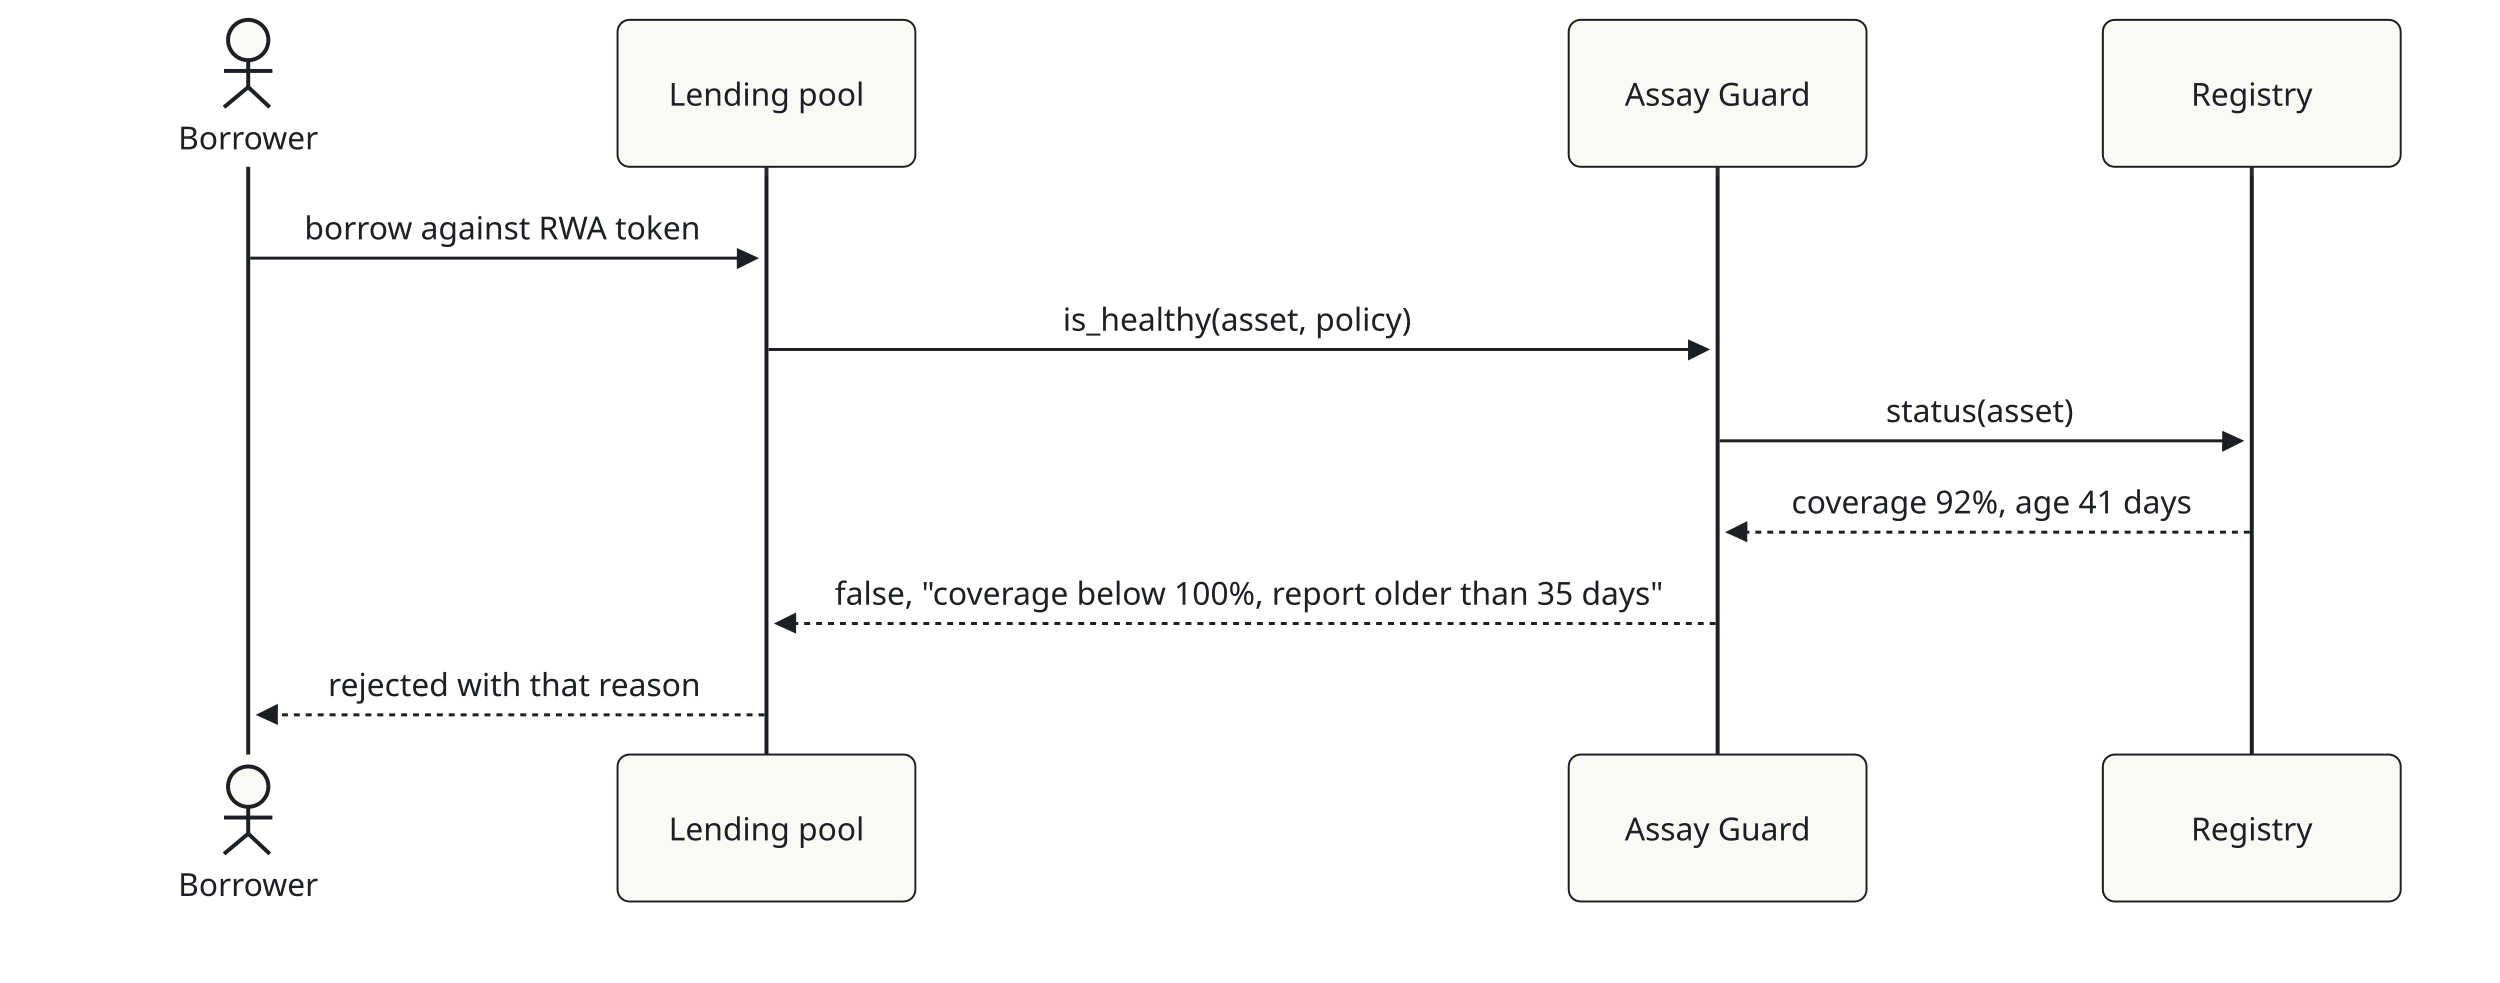
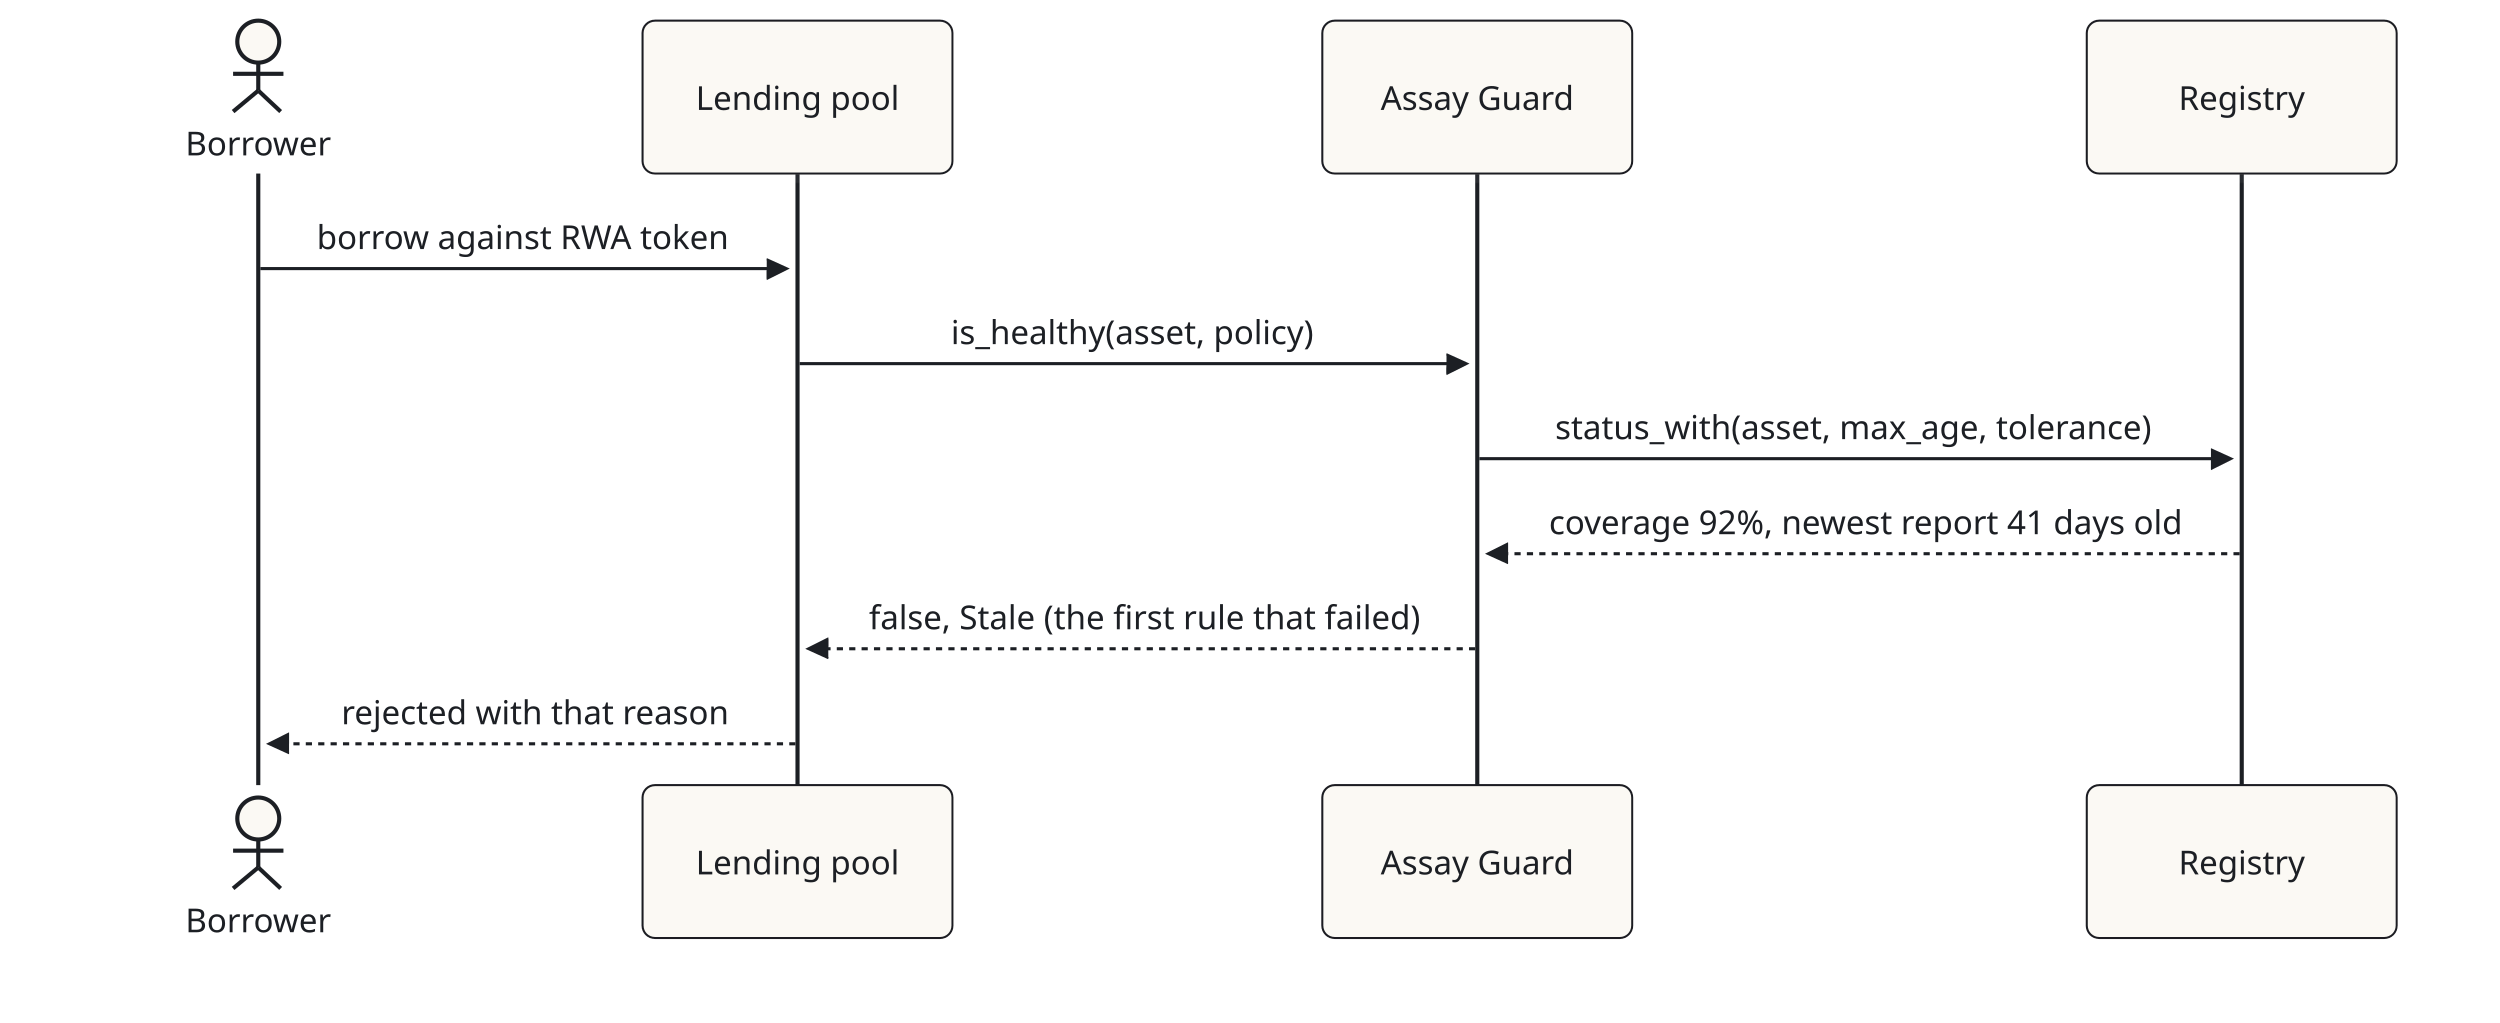
- <svg xmlns="http://www.w3.org/2000/svg" id="architecture_4_svg" width="100%" style="max-width: 1259px;" viewBox="-50 -10 1259 495" role="graphics-document document" aria-roledescription="sequence">
+ <svg xmlns="http://www.w3.org/2000/svg" id="architecture_4_svg" width="100%" style="max-width: 1210px;" viewBox="-50 -10 1210 495" role="graphics-document document" aria-roledescription="sequence">
  <g>
-     <rect x="1009" y="370" fill="#eaeaea" stroke="#666" width="150" height="74" name="REG" rx="6" ry="6" class="actor actor-bottom" data-look="neo" filter="url(#architecture_4_svg-drop-shadow)" />
-     <text x="1084" y="407" dominant-baseline="central" alignment-baseline="central" class="actor actor-box" style="text-anchor: middle; font-size: 16px; font-weight: 400; font-family: &quot;Public Sans&quot;, system-ui, sans-serif;">
-       <tspan x="1084" dy="0">Registry</tspan>
+     <rect x="960" y="370" fill="#eaeaea" stroke="#666" width="150" height="74" name="REG" rx="6" ry="6" class="actor actor-bottom" data-look="neo" filter="url(#architecture_4_svg-drop-shadow)" />
+     <text x="1035" y="407" dominant-baseline="central" alignment-baseline="central" class="actor actor-box" style="text-anchor: middle; font-size: 16px; font-weight: 400; font-family: &quot;Public Sans&quot;, system-ui, sans-serif;">
+       <tspan x="1035" dy="0">Registry</tspan>
    </text>
  </g>
  <g>
-     <rect x="740" y="370" fill="#eaeaea" stroke="#666" width="150" height="74" name="G" rx="6" ry="6" class="actor actor-bottom" data-look="neo" filter="url(#architecture_4_svg-drop-shadow)" />
-     <text x="815" y="407" dominant-baseline="central" alignment-baseline="central" class="actor actor-box" style="text-anchor: middle; font-size: 16px; font-weight: 400; font-family: &quot;Public Sans&quot;, system-ui, sans-serif;">
-       <tspan x="815" dy="0">Assay Guard</tspan>
+     <rect x="590" y="370" fill="#eaeaea" stroke="#666" width="150" height="74" name="G" rx="6" ry="6" class="actor actor-bottom" data-look="neo" filter="url(#architecture_4_svg-drop-shadow)" />
+     <text x="665" y="407" dominant-baseline="central" alignment-baseline="central" class="actor actor-box" style="text-anchor: middle; font-size: 16px; font-weight: 400; font-family: &quot;Public Sans&quot;, system-ui, sans-serif;">
+       <tspan x="665" dy="0">Assay Guard</tspan>
    </text>
  </g>
  <g>
    <rect x="261" y="370" fill="#eaeaea" stroke="#666" width="150" height="74" name="P" rx="6" ry="6" class="actor actor-bottom" data-look="neo" filter="url(#architecture_4_svg-drop-shadow)" />
    <text x="336" y="407" dominant-baseline="central" alignment-baseline="central" class="actor actor-box" style="text-anchor: middle; font-size: 16px; font-weight: 400; font-family: &quot;Public Sans&quot;, system-ui, sans-serif;">
      <tspan x="336" dy="0">Lending pool</tspan>
    </text>
  </g>
  <g />
  <g>
-     <line id="actor10" x1="1084" y1="74" x2="1084" y2="370" class="actor-line 200" stroke-width="0.5px" stroke="#999" name="REG" data-et="life-line" data-id="REG" />
+     <line id="actor10" x1="1035" y1="74" x2="1035" y2="370" class="actor-line 200" stroke-width="0.5px" stroke="#999" name="REG" data-et="life-line" data-id="REG" />
    <g id="root-10" data-look="neo" data-et="participant" data-type="participant" data-id="REG">
-       <rect x="1009" y="0" fill="#eaeaea" stroke="#666" width="150" height="74" name="REG" rx="6" ry="6" class="actor actor-top" data-look="neo" filter="url(#architecture_4_svg-drop-shadow)" />
-       <text x="1084" y="37" dominant-baseline="central" alignment-baseline="central" class="actor actor-box" style="text-anchor: middle; font-size: 16px; font-weight: 400; font-family: &quot;Public Sans&quot;, system-ui, sans-serif;">
-         <tspan x="1084" dy="0">Registry</tspan>
+       <rect x="960" y="0" fill="#eaeaea" stroke="#666" width="150" height="74" name="REG" rx="6" ry="6" class="actor actor-top" data-look="neo" filter="url(#architecture_4_svg-drop-shadow)" />
+       <text x="1035" y="37" dominant-baseline="central" alignment-baseline="central" class="actor actor-box" style="text-anchor: middle; font-size: 16px; font-weight: 400; font-family: &quot;Public Sans&quot;, system-ui, sans-serif;">
+         <tspan x="1035" dy="0">Registry</tspan>
      </text>
    </g>
  </g>
  <g>
-     <line id="actor9" x1="815" y1="74" x2="815" y2="370" class="actor-line 200" stroke-width="0.5px" stroke="#999" name="G" data-et="life-line" data-id="G" />
+     <line id="actor9" x1="665" y1="74" x2="665" y2="370" class="actor-line 200" stroke-width="0.5px" stroke="#999" name="G" data-et="life-line" data-id="G" />
    <g id="root-9" data-look="neo" data-et="participant" data-type="participant" data-id="G">
-       <rect x="740" y="0" fill="#eaeaea" stroke="#666" width="150" height="74" name="G" rx="6" ry="6" class="actor actor-top" data-look="neo" filter="url(#architecture_4_svg-drop-shadow)" />
-       <text x="815" y="37" dominant-baseline="central" alignment-baseline="central" class="actor actor-box" style="text-anchor: middle; font-size: 16px; font-weight: 400; font-family: &quot;Public Sans&quot;, system-ui, sans-serif;">
-         <tspan x="815" dy="0">Assay Guard</tspan>
+       <rect x="590" y="0" fill="#eaeaea" stroke="#666" width="150" height="74" name="G" rx="6" ry="6" class="actor actor-top" data-look="neo" filter="url(#architecture_4_svg-drop-shadow)" />
+       <text x="665" y="37" dominant-baseline="central" alignment-baseline="central" class="actor actor-box" style="text-anchor: middle; font-size: 16px; font-weight: 400; font-family: &quot;Public Sans&quot;, system-ui, sans-serif;">
+         <tspan x="665" dy="0">Assay Guard</tspan>
      </text>
    </g>
  </g>
  <g>
    <line id="actor8" x1="336" y1="74" x2="336" y2="370" class="actor-line 200" stroke-width="0.5px" stroke="#999" name="P" data-et="life-line" data-id="P" />
    <g id="root-8" data-look="neo" data-et="participant" data-type="participant" data-id="P">
      <rect x="261" y="0" fill="#eaeaea" stroke="#666" width="150" height="74" name="P" rx="6" ry="6" class="actor actor-top" data-look="neo" filter="url(#architecture_4_svg-drop-shadow)" />
      <text x="336" y="37" dominant-baseline="central" alignment-baseline="central" class="actor actor-box" style="text-anchor: middle; font-size: 16px; font-weight: 400; font-family: &quot;Public Sans&quot;, system-ui, sans-serif;">
        <tspan x="336" dy="0">Lending pool</tspan>
      </text>
    </g>
  </g>
  <g>
    <line id="actor7" x1="75" y1="74" x2="75" y2="370" class="actor-line 200" stroke-width="0.5px" stroke="#999" name="U" data-et="life-line" data-id="U" />
  </g>
  <style>#architecture_4_svg{font-family:Public Sans,system-ui,sans-serif;font-size:16px;fill:#1c1f24;}@keyframes edge-animation-frame{from{stroke-dashoffset:0;}}@keyframes dash{to{stroke-dashoffset:0;}}#architecture_4_svg .edge-animation-slow{stroke-dasharray:9,5!important;stroke-dashoffset:900;animation:dash 50s linear infinite;stroke-linecap:round;}#architecture_4_svg .edge-animation-fast{stroke-dasharray:9,5!important;stroke-dashoffset:900;animation:dash 20s linear infinite;stroke-linecap:round;}#architecture_4_svg .error-icon{fill:#f4f1ea;}#architecture_4_svg .error-text{fill:#0b0e15;stroke:#0b0e15;}#architecture_4_svg .edge-thickness-normal{stroke-width:1px;}#architecture_4_svg .edge-thickness-thick{stroke-width:3.5px;}#architecture_4_svg .edge-pattern-solid{stroke-dasharray:0;}#architecture_4_svg .edge-thickness-invisible{stroke-width:0;fill:none;}#architecture_4_svg .edge-pattern-dashed{stroke-dasharray:3;}#architecture_4_svg .edge-pattern-dotted{stroke-dasharray:2;}#architecture_4_svg .marker{fill:#4e535a;stroke:#4e535a;}#architecture_4_svg .marker.cross{stroke:#4e535a;}#architecture_4_svg svg{font-family:Public Sans,system-ui,sans-serif;font-size:16px;}#architecture_4_svg p{margin:0;}#architecture_4_svg .actor{stroke:#1c1f24;fill:#fbf9f4;stroke-width:1;}#architecture_4_svg rect.actor.outer-path[data-look="neo"]{filter:drop-shadow( 1px 2px 2px rgba(185,185,185,1));}#architecture_4_svg rect.note[data-look="neo"]{stroke:#a8792b;fill:#ebe6db;filter:drop-shadow( 1px 2px 2px rgba(185,185,185,1));}#architecture_4_svg text.actor&gt;tspan{fill:#1c1f24;stroke:none;}#architecture_4_svg .actor-line{stroke:#1c1f24;}#architecture_4_svg .innerArc{stroke-width:1.5;stroke-dasharray:none;}#architecture_4_svg .messageLine0{stroke-width:1.5;stroke-dasharray:none;stroke:#1c1f24;}#architecture_4_svg .messageLine1{stroke-width:1.5;stroke-dasharray:2,2;stroke:#1c1f24;}#architecture_4_svg [id$="-arrowhead"] path{fill:#1c1f24;stroke:#1c1f24;}#architecture_4_svg .sequenceNumber{fill:#b1aca5;}#architecture_4_svg [id$="-sequencenumber"]{fill:#1c1f24;}#architecture_4_svg [id$="-crosshead"] path{fill:#1c1f24;stroke:#1c1f24;}#architecture_4_svg .messageText{fill:#1c1f24;stroke:none;}#architecture_4_svg .labelBox{stroke:#1c1f24;fill:#fbf9f4;filter:drop-shadow( 1px 2px 2px rgba(185,185,185,1));}#architecture_4_svg .labelText,#architecture_4_svg .labelText&gt;tspan{fill:#1c1f24;stroke:none;}#architecture_4_svg .loopText,#architecture_4_svg .loopText&gt;tspan{fill:#1c1f24;stroke:none;}#architecture_4_svg .sectionTitle,#architecture_4_svg .sectionTitle&gt;tspan{fill:#1c1f24;stroke:none;}#architecture_4_svg .loopLine{stroke-width:2px;stroke-dasharray:2,2;stroke:#1c1f24;fill:#1c1f24;}#architecture_4_svg .note{stroke:#a8792b;fill:#ebe6db;}#architecture_4_svg .noteText,#architecture_4_svg .noteText&gt;tspan{fill:#1c1f24;stroke:none;}#architecture_4_svg .activation0{fill:#ebe6db;stroke:hsl(41.25, 28.571%, 79.02%);}#architecture_4_svg .activation1{fill:#ebe6db;stroke:hsl(41.25, 28.571%, 79.02%);}#architecture_4_svg .activation2{fill:#ebe6db;stroke:hsl(41.25, 28.571%, 79.02%);}#architecture_4_svg .actorPopupMenu{position:absolute;}#architecture_4_svg .actorPopupMenuPanel{position:absolute;fill:#fbf9f4;box-shadow:0px 8px 16px 0px rgba(0,0,0,0.2);filter:drop-shadow(3px 5px 2px rgb(0 0 0 / 0.4));}#architecture_4_svg .actor-man circle,#architecture_4_svg line{fill:#fbf9f4;stroke-width:2px;}#architecture_4_svg g rect.rect{filter:drop-shadow( 1px 2px 2px rgba(185,185,185,1));stroke:#1c1f24;}#architecture_4_svg .node .neo-node{stroke:#1c1f24;}#architecture_4_svg [data-look="neo"].node rect,#architecture_4_svg [data-look="neo"].cluster rect,#architecture_4_svg [data-look="neo"].node polygon{stroke:url(#architecture_4_svg-gradient);filter:drop-shadow( 1px 2px 2px rgba(185,185,185,1));}#architecture_4_svg [data-look="neo"].swimlane.cluster rect{filter:none;}#architecture_4_svg [data-look="neo"].node path{stroke:url(#architecture_4_svg-gradient);stroke-width:1px;}#architecture_4_svg [data-look="neo"].node .outer-path{filter:drop-shadow( 1px 2px 2px rgba(185,185,185,1));}#architecture_4_svg [data-look="neo"].node .neo-line path{stroke:#1c1f24;filter:none;}#architecture_4_svg [data-look="neo"].node circle{stroke:url(#architecture_4_svg-gradient);filter:drop-shadow( 1px 2px 2px rgba(185,185,185,1));}#architecture_4_svg [data-look="neo"].node circle .state-start{fill:#000000;}#architecture_4_svg [data-look="neo"].icon-shape .icon{fill:url(#architecture_4_svg-gradient);filter:drop-shadow( 1px 2px 2px rgba(185,185,185,1));}#architecture_4_svg [data-look="neo"].icon-shape .icon-neo path{stroke:url(#architecture_4_svg-gradient);filter:drop-shadow( 1px 2px 2px rgba(185,185,185,1));}#architecture_4_svg :root{--mermaid-font-family:Public Sans,system-ui,sans-serif;}</style>
  <g />
  <defs>
    <symbol id="architecture_4_svg-computer" width="24" height="24">
      <path transform="scale(.5)" d="M2 2v13h20v-13h-20zm18 11h-16v-9h16v9zm-10.228 6l.466-1h3.524l.467 1h-4.457zm14.228 3h-24l2-6h2.104l-1.33 4h18.45l-1.297-4h2.073l2 6zm-5-10h-14v-7h14v7z" />
    </symbol>
  </defs>
  <defs>
    <symbol id="architecture_4_svg-database" fill-rule="evenodd" clip-rule="evenodd">
      <path transform="scale(.5)" d="M12.258.001l.256.004.255.005.253.008.251.01.249.012.247.015.246.016.242.019.241.02.239.023.236.024.233.027.231.028.229.031.225.032.223.034.22.036.217.038.214.04.211.041.208.043.205.045.201.046.198.048.194.05.191.051.187.053.183.054.18.056.175.057.172.059.168.06.163.061.16.063.155.064.15.066.074.033.073.033.071.034.07.034.069.035.068.035.067.035.066.035.064.036.064.036.062.036.06.036.06.037.058.037.058.037.055.038.055.038.053.038.052.038.051.039.05.039.048.039.047.039.045.04.044.04.043.04.041.04.04.041.039.041.037.041.036.041.034.041.033.042.032.042.03.042.029.042.027.042.026.043.024.043.023.043.021.043.02.043.018.044.017.043.015.044.013.044.012.044.011.045.009.044.007.045.006.045.004.045.002.045.001.045v17l-.001.045-.002.045-.004.045-.006.045-.007.045-.009.044-.011.045-.012.044-.013.044-.015.044-.017.043-.018.044-.02.043-.021.043-.023.043-.024.043-.026.043-.027.042-.029.042-.03.042-.032.042-.033.042-.034.041-.036.041-.037.041-.039.041-.04.041-.041.04-.043.04-.044.04-.045.04-.047.039-.048.039-.05.039-.051.039-.052.038-.053.038-.055.038-.055.038-.058.037-.058.037-.06.037-.06.036-.062.036-.064.036-.064.036-.066.035-.067.035-.068.035-.069.035-.07.034-.071.034-.073.033-.074.033-.15.066-.155.064-.16.063-.163.061-.168.06-.172.059-.175.057-.18.056-.183.054-.187.053-.191.051-.194.05-.198.048-.201.046-.205.045-.208.043-.211.041-.214.04-.217.038-.22.036-.223.034-.225.032-.229.031-.231.028-.233.027-.236.024-.239.023-.241.02-.242.019-.246.016-.247.015-.249.012-.251.01-.253.008-.255.005-.256.004-.258.001-.258-.001-.256-.004-.255-.005-.253-.008-.251-.01-.249-.012-.247-.015-.245-.016-.243-.019-.241-.02-.238-.023-.236-.024-.234-.027-.231-.028-.228-.031-.226-.032-.223-.034-.22-.036-.217-.038-.214-.04-.211-.041-.208-.043-.204-.045-.201-.046-.198-.048-.195-.05-.19-.051-.187-.053-.184-.054-.179-.056-.176-.057-.172-.059-.167-.06-.164-.061-.159-.063-.155-.064-.151-.066-.074-.033-.072-.033-.072-.034-.07-.034-.069-.035-.068-.035-.067-.035-.066-.035-.064-.036-.063-.036-.062-.036-.061-.036-.06-.037-.058-.037-.057-.037-.056-.038-.055-.038-.053-.038-.052-.038-.051-.039-.049-.039-.049-.039-.046-.039-.046-.04-.044-.04-.043-.04-.041-.04-.04-.041-.039-.041-.037-.041-.036-.041-.034-.041-.033-.042-.032-.042-.03-.042-.029-.042-.027-.042-.026-.043-.024-.043-.023-.043-.021-.043-.02-.043-.018-.044-.017-.043-.015-.044-.013-.044-.012-.044-.011-.045-.009-.044-.007-.045-.006-.045-.004-.045-.002-.045-.001-.045v-17l.001-.045.002-.045.004-.045.006-.045.007-.045.009-.044.011-.045.012-.044.013-.044.015-.044.017-.043.018-.044.02-.043.021-.043.023-.043.024-.043.026-.043.027-.042.029-.042.03-.042.032-.042.033-.042.034-.041.036-.041.037-.041.039-.041.04-.041.041-.04.043-.04.044-.04.046-.04.046-.039.049-.039.049-.039.051-.039.052-.038.053-.038.055-.038.056-.038.057-.037.058-.037.06-.037.061-.036.062-.036.063-.036.064-.036.066-.035.067-.035.068-.035.069-.035.07-.034.072-.034.072-.033.074-.033.151-.066.155-.064.159-.063.164-.061.167-.06.172-.059.176-.057.179-.056.184-.054.187-.053.19-.051.195-.05.198-.048.201-.046.204-.045.208-.043.211-.041.214-.04.217-.038.22-.036.223-.034.226-.032.228-.031.231-.028.234-.027.236-.024.238-.023.241-.02.243-.019.245-.016.247-.015.249-.012.251-.01.253-.008.255-.005.256-.004.258-.001.258.001zm-9.258 20.499v.01l.001.021.003.021.004.022.005.021.006.022.007.022.009.023.01.022.011.023.012.023.013.023.015.023.016.024.017.023.018.024.019.024.021.024.022.025.023.024.024.025.052.049.056.05.061.051.066.051.07.051.075.051.079.052.084.052.088.052.092.052.097.052.102.051.105.052.11.052.114.051.119.051.123.051.127.05.131.05.135.05.139.048.144.049.147.047.152.047.155.047.16.045.163.045.167.043.171.043.176.041.178.041.183.039.187.039.19.037.194.035.197.035.202.033.204.031.209.03.212.029.216.027.219.025.222.024.226.021.23.02.233.018.236.016.24.015.243.012.246.01.249.008.253.005.256.004.259.001.26-.001.257-.004.254-.005.25-.008.247-.011.244-.012.241-.014.237-.016.233-.018.231-.021.226-.021.224-.024.22-.026.216-.027.212-.028.21-.031.205-.031.202-.034.198-.034.194-.036.191-.037.187-.039.183-.04.179-.04.175-.042.172-.043.168-.044.163-.045.16-.046.155-.046.152-.047.148-.048.143-.049.139-.049.136-.05.131-.05.126-.05.123-.051.118-.052.114-.051.11-.052.106-.052.101-.052.096-.052.092-.052.088-.053.083-.051.079-.052.074-.052.07-.051.065-.051.06-.051.056-.05.051-.05.023-.024.023-.025.021-.024.02-.024.019-.024.018-.024.017-.024.015-.023.014-.024.013-.023.012-.023.01-.023.01-.022.008-.022.006-.022.006-.022.004-.022.004-.021.001-.021.001-.021v-4.127l-.077.055-.08.053-.083.054-.085.053-.087.052-.09.052-.093.051-.095.05-.097.05-.1.049-.102.049-.105.048-.106.047-.109.047-.111.046-.114.045-.115.045-.118.044-.12.043-.122.042-.124.042-.126.041-.128.04-.13.04-.132.038-.134.038-.135.037-.138.037-.139.035-.142.035-.143.034-.144.033-.147.032-.148.031-.15.03-.151.03-.153.029-.154.027-.156.027-.158.026-.159.025-.161.024-.162.023-.163.022-.165.021-.166.02-.167.019-.169.018-.169.017-.171.016-.173.015-.173.014-.175.013-.175.012-.177.011-.178.01-.179.008-.179.008-.181.006-.182.005-.182.004-.184.003-.184.002h-.37l-.184-.002-.184-.003-.182-.004-.182-.005-.181-.006-.179-.008-.179-.008-.178-.01-.176-.011-.176-.012-.175-.013-.173-.014-.172-.015-.171-.016-.17-.017-.169-.018-.167-.019-.166-.02-.165-.021-.163-.022-.162-.023-.161-.024-.159-.025-.157-.026-.156-.027-.155-.027-.153-.029-.151-.03-.15-.03-.148-.031-.146-.032-.145-.033-.143-.034-.141-.035-.14-.035-.137-.037-.136-.037-.134-.038-.132-.038-.13-.04-.128-.04-.126-.041-.124-.042-.122-.042-.12-.044-.117-.043-.116-.045-.113-.045-.112-.046-.109-.047-.106-.047-.105-.048-.102-.049-.1-.049-.097-.05-.095-.05-.093-.052-.09-.051-.087-.052-.085-.053-.083-.054-.08-.054-.077-.054v4.127zm0-5.654v.011l.001.021.003.021.004.021.005.022.006.022.007.022.009.022.01.022.011.023.012.023.013.023.015.024.016.023.017.024.018.024.019.024.021.024.022.024.023.025.024.024.052.05.056.05.061.05.066.051.07.051.075.052.079.051.084.052.088.052.092.052.097.052.102.052.105.052.11.051.114.051.119.052.123.05.127.051.131.05.135.049.139.049.144.048.147.048.152.047.155.046.16.045.163.045.167.044.171.042.176.042.178.04.183.04.187.038.19.037.194.036.197.034.202.033.204.032.209.03.212.028.216.027.219.025.222.024.226.022.23.02.233.018.236.016.24.014.243.012.246.01.249.008.253.006.256.003.259.001.26-.001.257-.003.254-.006.25-.008.247-.01.244-.012.241-.015.237-.016.233-.018.231-.02.226-.022.224-.024.22-.025.216-.027.212-.029.21-.03.205-.032.202-.033.198-.035.194-.036.191-.037.187-.039.183-.039.179-.041.175-.042.172-.043.168-.044.163-.045.16-.045.155-.047.152-.047.148-.048.143-.048.139-.05.136-.049.131-.05.126-.051.123-.051.118-.051.114-.052.11-.052.106-.052.101-.052.096-.052.092-.052.088-.052.083-.052.079-.052.074-.051.07-.052.065-.051.06-.05.056-.051.051-.049.023-.025.023-.024.021-.025.02-.024.019-.024.018-.024.017-.024.015-.023.014-.023.013-.024.012-.022.01-.023.01-.023.008-.022.006-.022.006-.022.004-.021.004-.022.001-.021.001-.021v-4.139l-.077.054-.08.054-.083.054-.085.052-.087.053-.09.051-.093.051-.095.051-.097.05-.1.049-.102.049-.105.048-.106.047-.109.047-.111.046-.114.045-.115.044-.118.044-.12.044-.122.042-.124.042-.126.041-.128.04-.13.039-.132.039-.134.038-.135.037-.138.036-.139.036-.142.035-.143.033-.144.033-.147.033-.148.031-.15.03-.151.03-.153.028-.154.028-.156.027-.158.026-.159.025-.161.024-.162.023-.163.022-.165.021-.166.02-.167.019-.169.018-.169.017-.171.016-.173.015-.173.014-.175.013-.175.012-.177.011-.178.009-.179.009-.179.007-.181.007-.182.005-.182.004-.184.003-.184.002h-.37l-.184-.002-.184-.003-.182-.004-.182-.005-.181-.007-.179-.007-.179-.009-.178-.009-.176-.011-.176-.012-.175-.013-.173-.014-.172-.015-.171-.016-.17-.017-.169-.018-.167-.019-.166-.02-.165-.021-.163-.022-.162-.023-.161-.024-.159-.025-.157-.026-.156-.027-.155-.028-.153-.028-.151-.03-.15-.03-.148-.031-.146-.033-.145-.033-.143-.033-.141-.035-.14-.036-.137-.036-.136-.037-.134-.038-.132-.039-.13-.039-.128-.04-.126-.041-.124-.042-.122-.043-.12-.043-.117-.044-.116-.044-.113-.046-.112-.046-.109-.046-.106-.047-.105-.048-.102-.049-.1-.049-.097-.05-.095-.051-.093-.051-.09-.051-.087-.053-.085-.052-.083-.054-.08-.054-.077-.054v4.139zm0-5.666v.011l.001.02.003.022.004.021.005.022.006.021.007.022.009.023.01.022.011.023.012.023.013.023.015.023.016.024.017.024.018.023.019.024.021.025.022.024.023.024.024.025.052.05.056.05.061.05.066.051.07.051.075.052.079.051.084.052.088.052.092.052.097.052.102.052.105.051.11.052.114.051.119.051.123.051.127.05.131.05.135.05.139.049.144.048.147.048.152.047.155.046.16.045.163.045.167.043.171.043.176.042.178.04.183.04.187.038.19.037.194.036.197.034.202.033.204.032.209.03.212.028.216.027.219.025.222.024.226.021.23.02.233.018.236.017.24.014.243.012.246.01.249.008.253.006.256.003.259.001.26-.001.257-.003.254-.006.25-.008.247-.01.244-.013.241-.014.237-.016.233-.018.231-.02.226-.022.224-.024.22-.025.216-.027.212-.029.21-.03.205-.032.202-.033.198-.035.194-.036.191-.037.187-.039.183-.039.179-.041.175-.042.172-.043.168-.044.163-.045.16-.045.155-.047.152-.047.148-.048.143-.049.139-.049.136-.049.131-.051.126-.05.123-.051.118-.052.114-.051.11-.052.106-.052.101-.052.096-.052.092-.052.088-.052.083-.052.079-.052.074-.052.07-.051.065-.051.06-.051.056-.05.051-.049.023-.025.023-.025.021-.024.02-.024.019-.024.018-.024.017-.024.015-.023.014-.024.013-.023.012-.023.01-.022.01-.023.008-.022.006-.022.006-.022.004-.022.004-.021.001-.021.001-.021v-4.153l-.077.054-.08.054-.083.053-.085.053-.087.053-.09.051-.093.051-.095.051-.097.05-.1.049-.102.048-.105.048-.106.048-.109.046-.111.046-.114.046-.115.044-.118.044-.12.043-.122.043-.124.042-.126.041-.128.04-.13.039-.132.039-.134.038-.135.037-.138.036-.139.036-.142.034-.143.034-.144.033-.147.032-.148.032-.15.03-.151.03-.153.028-.154.028-.156.027-.158.026-.159.024-.161.024-.162.023-.163.023-.165.021-.166.02-.167.019-.169.018-.169.017-.171.016-.173.015-.173.014-.175.013-.175.012-.177.01-.178.01-.179.009-.179.007-.181.006-.182.006-.182.004-.184.003-.184.001-.185.001-.185-.001-.184-.001-.184-.003-.182-.004-.182-.006-.181-.006-.179-.007-.179-.009-.178-.01-.176-.01-.176-.012-.175-.013-.173-.014-.172-.015-.171-.016-.17-.017-.169-.018-.167-.019-.166-.02-.165-.021-.163-.023-.162-.023-.161-.024-.159-.024-.157-.026-.156-.027-.155-.028-.153-.028-.151-.03-.15-.03-.148-.032-.146-.032-.145-.033-.143-.034-.141-.034-.14-.036-.137-.036-.136-.037-.134-.038-.132-.039-.13-.039-.128-.041-.126-.041-.124-.041-.122-.043-.12-.043-.117-.044-.116-.044-.113-.046-.112-.046-.109-.046-.106-.048-.105-.048-.102-.048-.1-.05-.097-.049-.095-.051-.093-.051-.09-.052-.087-.052-.085-.053-.083-.053-.08-.054-.077-.054v4.153zm8.74-8.179l-.257.004-.254.005-.25.008-.247.011-.244.012-.241.014-.237.016-.233.018-.231.021-.226.022-.224.023-.22.026-.216.027-.212.028-.21.031-.205.032-.202.033-.198.034-.194.036-.191.038-.187.038-.183.04-.179.041-.175.042-.172.043-.168.043-.163.045-.16.046-.155.046-.152.048-.148.048-.143.048-.139.049-.136.05-.131.05-.126.051-.123.051-.118.051-.114.052-.11.052-.106.052-.101.052-.096.052-.092.052-.088.052-.083.052-.079.052-.074.051-.07.052-.065.051-.06.05-.056.05-.051.05-.023.025-.023.024-.021.024-.02.025-.019.024-.018.024-.017.023-.015.024-.014.023-.013.023-.012.023-.01.023-.01.022-.008.022-.006.023-.006.021-.004.022-.004.021-.001.021-.001.021.001.021.001.021.004.021.004.022.006.021.006.023.008.022.01.022.01.023.012.023.013.023.014.023.015.024.017.023.018.024.019.024.02.025.021.024.023.024.023.025.051.05.056.05.06.05.065.051.07.052.074.051.079.052.083.052.088.052.092.052.096.052.101.052.106.052.11.052.114.052.118.051.123.051.126.051.131.05.136.05.139.049.143.048.148.048.152.048.155.046.16.046.163.045.168.043.172.043.175.042.179.041.183.04.187.038.191.038.194.036.198.034.202.033.205.032.21.031.212.028.216.027.22.026.224.023.226.022.231.021.233.018.237.016.241.014.244.012.247.011.25.008.254.005.257.004.26.001.26-.001.257-.004.254-.005.25-.008.247-.011.244-.012.241-.014.237-.016.233-.018.231-.021.226-.022.224-.023.22-.026.216-.027.212-.028.21-.031.205-.032.202-.033.198-.034.194-.036.191-.038.187-.038.183-.04.179-.041.175-.042.172-.043.168-.043.163-.045.16-.046.155-.046.152-.048.148-.048.143-.048.139-.049.136-.05.131-.05.126-.051.123-.051.118-.051.114-.052.11-.052.106-.052.101-.052.096-.052.092-.052.088-.052.083-.052.079-.052.074-.051.07-.052.065-.051.06-.05.056-.05.051-.05.023-.025.023-.024.021-.024.02-.025.019-.024.018-.024.017-.023.015-.024.014-.023.013-.023.012-.023.01-.023.01-.022.008-.022.006-.023.006-.021.004-.022.004-.021.001-.021.001-.021-.001-.021-.001-.021-.004-.021-.004-.022-.006-.021-.006-.023-.008-.022-.01-.022-.01-.023-.012-.023-.013-.023-.014-.023-.015-.024-.017-.023-.018-.024-.019-.024-.02-.025-.021-.024-.023-.024-.023-.025-.051-.05-.056-.05-.06-.05-.065-.051-.07-.052-.074-.051-.079-.052-.083-.052-.088-.052-.092-.052-.096-.052-.101-.052-.106-.052-.11-.052-.114-.052-.118-.051-.123-.051-.126-.051-.131-.05-.136-.05-.139-.049-.143-.048-.148-.048-.152-.048-.155-.046-.16-.046-.163-.045-.168-.043-.172-.043-.175-.042-.179-.041-.183-.04-.187-.038-.191-.038-.194-.036-.198-.034-.202-.033-.205-.032-.21-.031-.212-.028-.216-.027-.22-.026-.224-.023-.226-.022-.231-.021-.233-.018-.237-.016-.241-.014-.244-.012-.247-.011-.25-.008-.254-.005-.257-.004-.26-.001-.26.001z" />
    </symbol>
  </defs>
  <defs>
    <symbol id="architecture_4_svg-clock" width="24" height="24">
      <path transform="scale(.5)" d="M12 2c5.514 0 10 4.486 10 10s-4.486 10-10 10-10-4.486-10-10 4.486-10 10-10zm0-2c-6.627 0-12 5.373-12 12s5.373 12 12 12 12-5.373 12-12-5.373-12-12-12zm5.848 12.459c.202.038.202.333.001.372-1.907.361-6.045 1.111-6.547 1.111-.719 0-1.301-.582-1.301-1.301 0-.512.77-5.447 1.125-7.445.034-.192.312-.181.343.014l.985 6.238 5.394 1.011z" />
    </symbol>
  </defs>
  <defs>
    <marker id="architecture_4_svg-arrowhead" refX="7.9" refY="5" markerUnits="userSpaceOnUse" markerWidth="12" markerHeight="12" orient="auto-start-reverse">
      <path d="M -1 0 L 10 5 L 0 10 z" />
    </marker>
  </defs>
  <defs>
    <marker id="architecture_4_svg-crosshead" markerWidth="15" markerHeight="8" orient="auto" refX="4" refY="4.5">
      <path fill="none" stroke="#000000" stroke-width="1pt" d="M 1,2 L 6,7 M 6,2 L 1,7" style="stroke-dasharray: 0, 0;" />
    </marker>
  </defs>
  <defs>
    <marker id="architecture_4_svg-filled-head" refX="15.5" refY="7" markerWidth="20" markerHeight="28" orient="auto">
      <path d="M 18,7 L9,13 L14,7 L9,1 Z" />
    </marker>
  </defs>
  <defs>
    <marker id="architecture_4_svg-sequencenumber" refX="15" refY="15" markerWidth="60" markerHeight="40" orient="auto">
      <circle cx="15" cy="15" r="6" />
    </marker>
  </defs>
  <defs>
    <marker id="architecture_4_svg-solidTopArrowHead" refX="7.9" refY="7.25" markerUnits="userSpaceOnUse" markerWidth="12" markerHeight="12" orient="auto-start-reverse">
      <path d="M 0 0 L 10 8 L 0 8 z" />
    </marker>
  </defs>
  <defs>
    <marker id="architecture_4_svg-solidBottomArrowHead" refX="7.9" refY="0.75" markerUnits="userSpaceOnUse" markerWidth="12" markerHeight="12" orient="auto-start-reverse">
      <path d="M 0 0 L 10 0 L 0 8 z" />
    </marker>
  </defs>
  <defs>
    <marker id="architecture_4_svg-stickTopArrowHead" refX="7.5" refY="7" markerUnits="userSpaceOnUse" markerWidth="12" markerHeight="12" orient="auto-start-reverse">
      <path d="M 0 0 L 7 7" stroke="black" stroke-width="1.5" fill="none" />
    </marker>
  </defs>
  <defs>
    <marker id="architecture_4_svg-stickBottomArrowHead" refX="7.5" refY="0" markerUnits="userSpaceOnUse" markerWidth="12" markerHeight="12" orient="auto-start-reverse">
      <path d="M 0 7 L 7 0" stroke="black" stroke-width="1.5" fill="none" />
    </marker>
  </defs>
  <defs>
    <filter id="architecture_4_svg-drop-shadow" height="130%" width="130%">
      <feDropShadow dx="4" dy="4" stdDeviation="0" flood-opacity="0.06" flood-color="#FFFFFF" />
    </filter>
  </defs>
  <g class="actor-man actor-top" name="U" data-et="participant" data-type="actor" data-id="U" style="stroke: rgb(28, 31, 36);">
    <line id="actor-man-torso7" x1="75" y1="20.308" x2="75" y2="33.846" />
    <line id="actor-man-arms7" x1="62.815" y1="25.723" x2="87.185" y2="25.723" />
    <line x1="62.815" y1="44" x2="75" y2="33.846" />
    <line x1="75" y1="33.846" x2="85.831" y2="44" />
    <circle cx="75" cy="10.154" r="10.154" width="150" height="74" />
    <text x="75" y="59" dominant-baseline="central" alignment-baseline="central" class="actor actor-man" style="text-anchor: middle; font-size: 16px; font-weight: 400; font-family: &quot;Public Sans&quot;, system-ui, sans-serif;">
      <tspan x="75" dy="0">Borrower</tspan>
    </text>
  </g>
  <text x="203" y="89" text-anchor="middle" dominant-baseline="middle" alignment-baseline="middle" class="messageText" dy="1em" style="font-family: &quot;Public Sans&quot;, system-ui, sans-serif; font-size: 16px; font-weight: 400;">borrow against RWA token</text>
  <line x1="76" y1="120" x2="329" y2="120" class="messageLine0" data-et="message" data-id="i0" data-from="U" data-to="P" stroke-width="2" stroke="none" marker-end="url(#architecture_4_svg-arrowhead)" style="fill: none;" />
-   <text x="573" y="135" text-anchor="middle" dominant-baseline="middle" alignment-baseline="middle" class="messageText" dy="1em" style="font-family: &quot;Public Sans&quot;, system-ui, sans-serif; font-size: 16px; font-weight: 400;">is_healthy(asset, policy)</text>
-   <line x1="337" y1="166" x2="808" y2="166" class="messageLine0" data-et="message" data-id="i1" data-from="P" data-to="G" stroke-width="2" stroke="none" marker-end="url(#architecture_4_svg-arrowhead)" style="fill: none;" />
-   <text x="947" y="181" text-anchor="middle" dominant-baseline="middle" alignment-baseline="middle" class="messageText" dy="1em" style="font-family: &quot;Public Sans&quot;, system-ui, sans-serif; font-size: 16px; font-weight: 400;">status(asset)</text>
-   <line x1="816" y1="212" x2="1077" y2="212" class="messageLine0" data-et="message" data-id="i2" data-from="G" data-to="REG" stroke-width="2" stroke="none" marker-end="url(#architecture_4_svg-arrowhead)" style="fill: none;" />
-   <text x="953" y="227" text-anchor="middle" dominant-baseline="middle" alignment-baseline="middle" class="messageText" dy="1em" style="font-family: &quot;Public Sans&quot;, system-ui, sans-serif; font-size: 16px; font-weight: 400;">coverage 92%, age 41 days</text>
-   <line x1="1083" y1="258" x2="822" y2="258" class="messageLine1" data-et="message" data-id="i3" data-from="REG" data-to="G" stroke-width="2" stroke="none" marker-end="url(#architecture_4_svg-arrowhead)" style="stroke-dasharray: 3, 3; fill: none;" />
-   <text x="579" y="273" text-anchor="middle" dominant-baseline="middle" alignment-baseline="middle" class="messageText" dy="1em" style="font-family: &quot;Public Sans&quot;, system-ui, sans-serif; font-size: 16px; font-weight: 400;">false, "coverage below 100%, report older than 35 days"</text>
-   <line x1="814" y1="304" x2="343" y2="304" class="messageLine1" data-et="message" data-id="i4" data-from="G" data-to="P" stroke-width="2" stroke="none" marker-end="url(#architecture_4_svg-arrowhead)" style="stroke-dasharray: 3, 3; fill: none;" />
+   <text x="498" y="135" text-anchor="middle" dominant-baseline="middle" alignment-baseline="middle" class="messageText" dy="1em" style="font-family: &quot;Public Sans&quot;, system-ui, sans-serif; font-size: 16px; font-weight: 400;">is_healthy(asset, policy)</text>
+   <line x1="337" y1="166" x2="658" y2="166" class="messageLine0" data-et="message" data-id="i1" data-from="P" data-to="G" stroke-width="2" stroke="none" marker-end="url(#architecture_4_svg-arrowhead)" style="fill: none;" />
+   <text x="847" y="181" text-anchor="middle" dominant-baseline="middle" alignment-baseline="middle" class="messageText" dy="1em" style="font-family: &quot;Public Sans&quot;, system-ui, sans-serif; font-size: 16px; font-weight: 400;">status_with(asset, max_age, tolerance)</text>
+   <line x1="666" y1="212" x2="1028" y2="212" class="messageLine0" data-et="message" data-id="i2" data-from="G" data-to="REG" stroke-width="2" stroke="none" marker-end="url(#architecture_4_svg-arrowhead)" style="fill: none;" />
+   <text x="853" y="227" text-anchor="middle" dominant-baseline="middle" alignment-baseline="middle" class="messageText" dy="1em" style="font-family: &quot;Public Sans&quot;, system-ui, sans-serif; font-size: 16px; font-weight: 400;">coverage 92%, newest report 41 days old</text>
+   <line x1="1034" y1="258" x2="672" y2="258" class="messageLine1" data-et="message" data-id="i3" data-from="REG" data-to="G" stroke-width="2" stroke="none" marker-end="url(#architecture_4_svg-arrowhead)" style="stroke-dasharray: 3, 3; fill: none;" />
+   <text x="504" y="273" text-anchor="middle" dominant-baseline="middle" alignment-baseline="middle" class="messageText" dy="1em" style="font-family: &quot;Public Sans&quot;, system-ui, sans-serif; font-size: 16px; font-weight: 400;">false, Stale (the first rule that failed)</text>
+   <line x1="664" y1="304" x2="343" y2="304" class="messageLine1" data-et="message" data-id="i4" data-from="G" data-to="P" stroke-width="2" stroke="none" marker-end="url(#architecture_4_svg-arrowhead)" style="stroke-dasharray: 3, 3; fill: none;" />
  <text x="209" y="319" text-anchor="middle" dominant-baseline="middle" alignment-baseline="middle" class="messageText" dy="1em" style="font-family: &quot;Public Sans&quot;, system-ui, sans-serif; font-size: 16px; font-weight: 400;">rejected with that reason</text>
  <line x1="335" y1="350" x2="82" y2="350" class="messageLine1" data-et="message" data-id="i5" data-from="P" data-to="U" stroke-width="2" stroke="none" marker-end="url(#architecture_4_svg-arrowhead)" style="stroke-dasharray: 3, 3; fill: none;" />
  <g class="actor-man actor-bottom" name="U" style="stroke: rgb(28, 31, 36);">
    <line id="actor-man-torso10" x1="75" y1="396.308" x2="75" y2="409.846" />
    <line id="actor-man-arms10" x1="62.815" y1="401.723" x2="87.185" y2="401.723" />
    <line x1="62.815" y1="420" x2="75" y2="409.846" />
    <line x1="75" y1="409.846" x2="85.831" y2="420" />
    <circle cx="75" cy="386.154" r="10.154" width="150" height="74" />
    <text x="75" y="435" dominant-baseline="central" alignment-baseline="central" class="actor actor-man" style="text-anchor: middle; font-size: 16px; font-weight: 400; font-family: &quot;Public Sans&quot;, system-ui, sans-serif;">
      <tspan x="75" dy="0">Borrower</tspan>
    </text>
  </g>
</svg>
